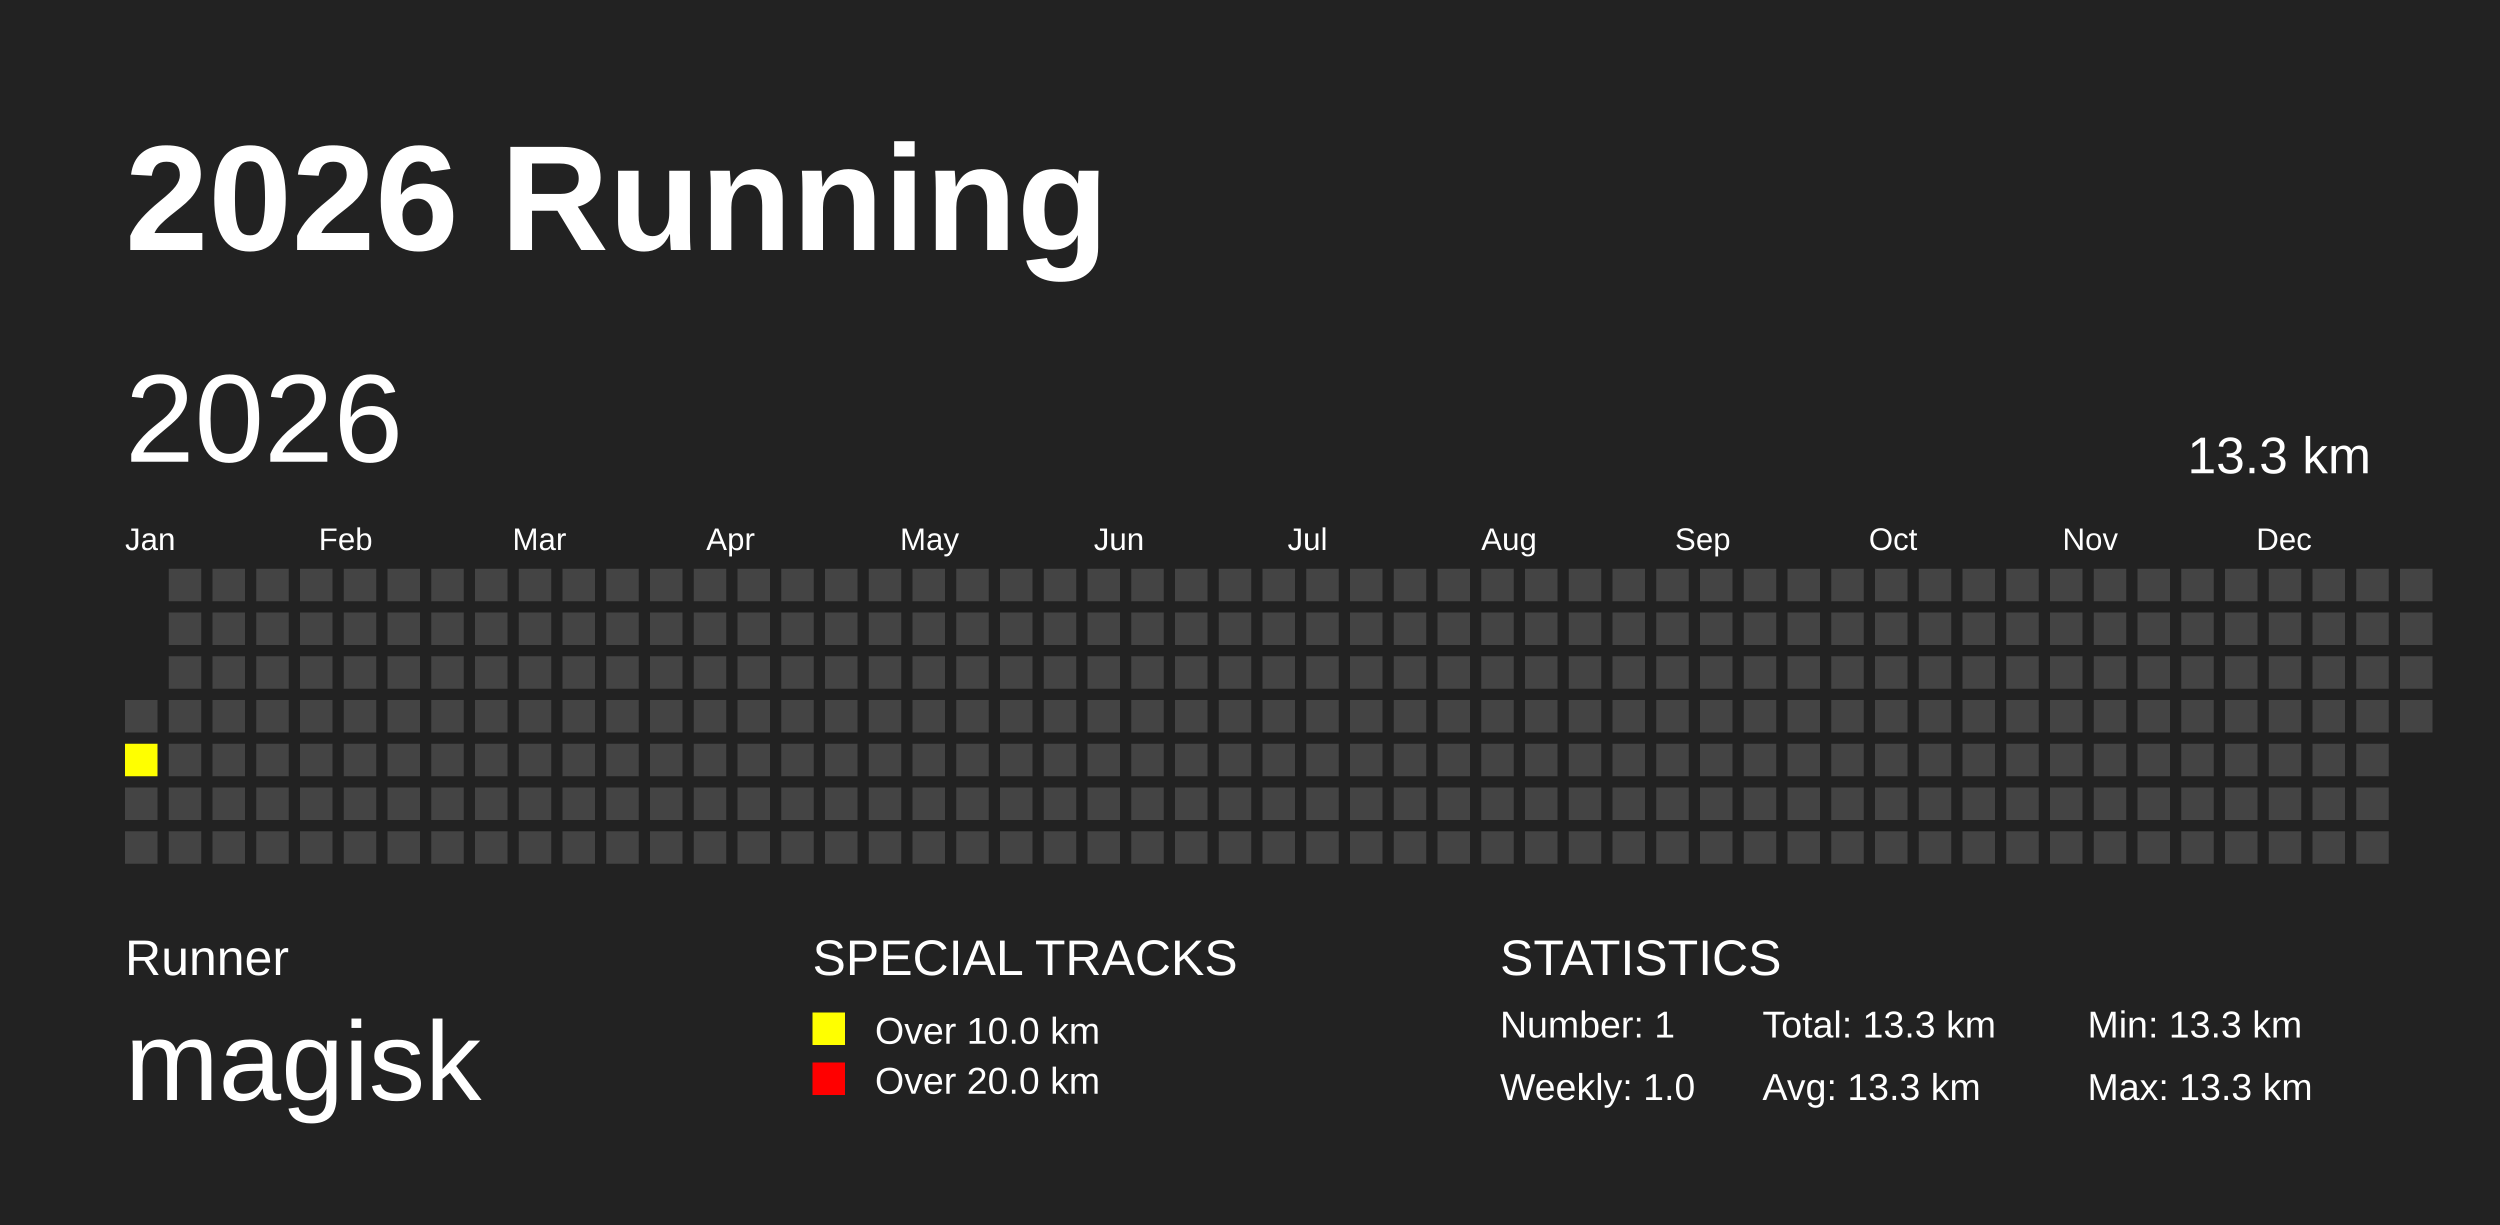
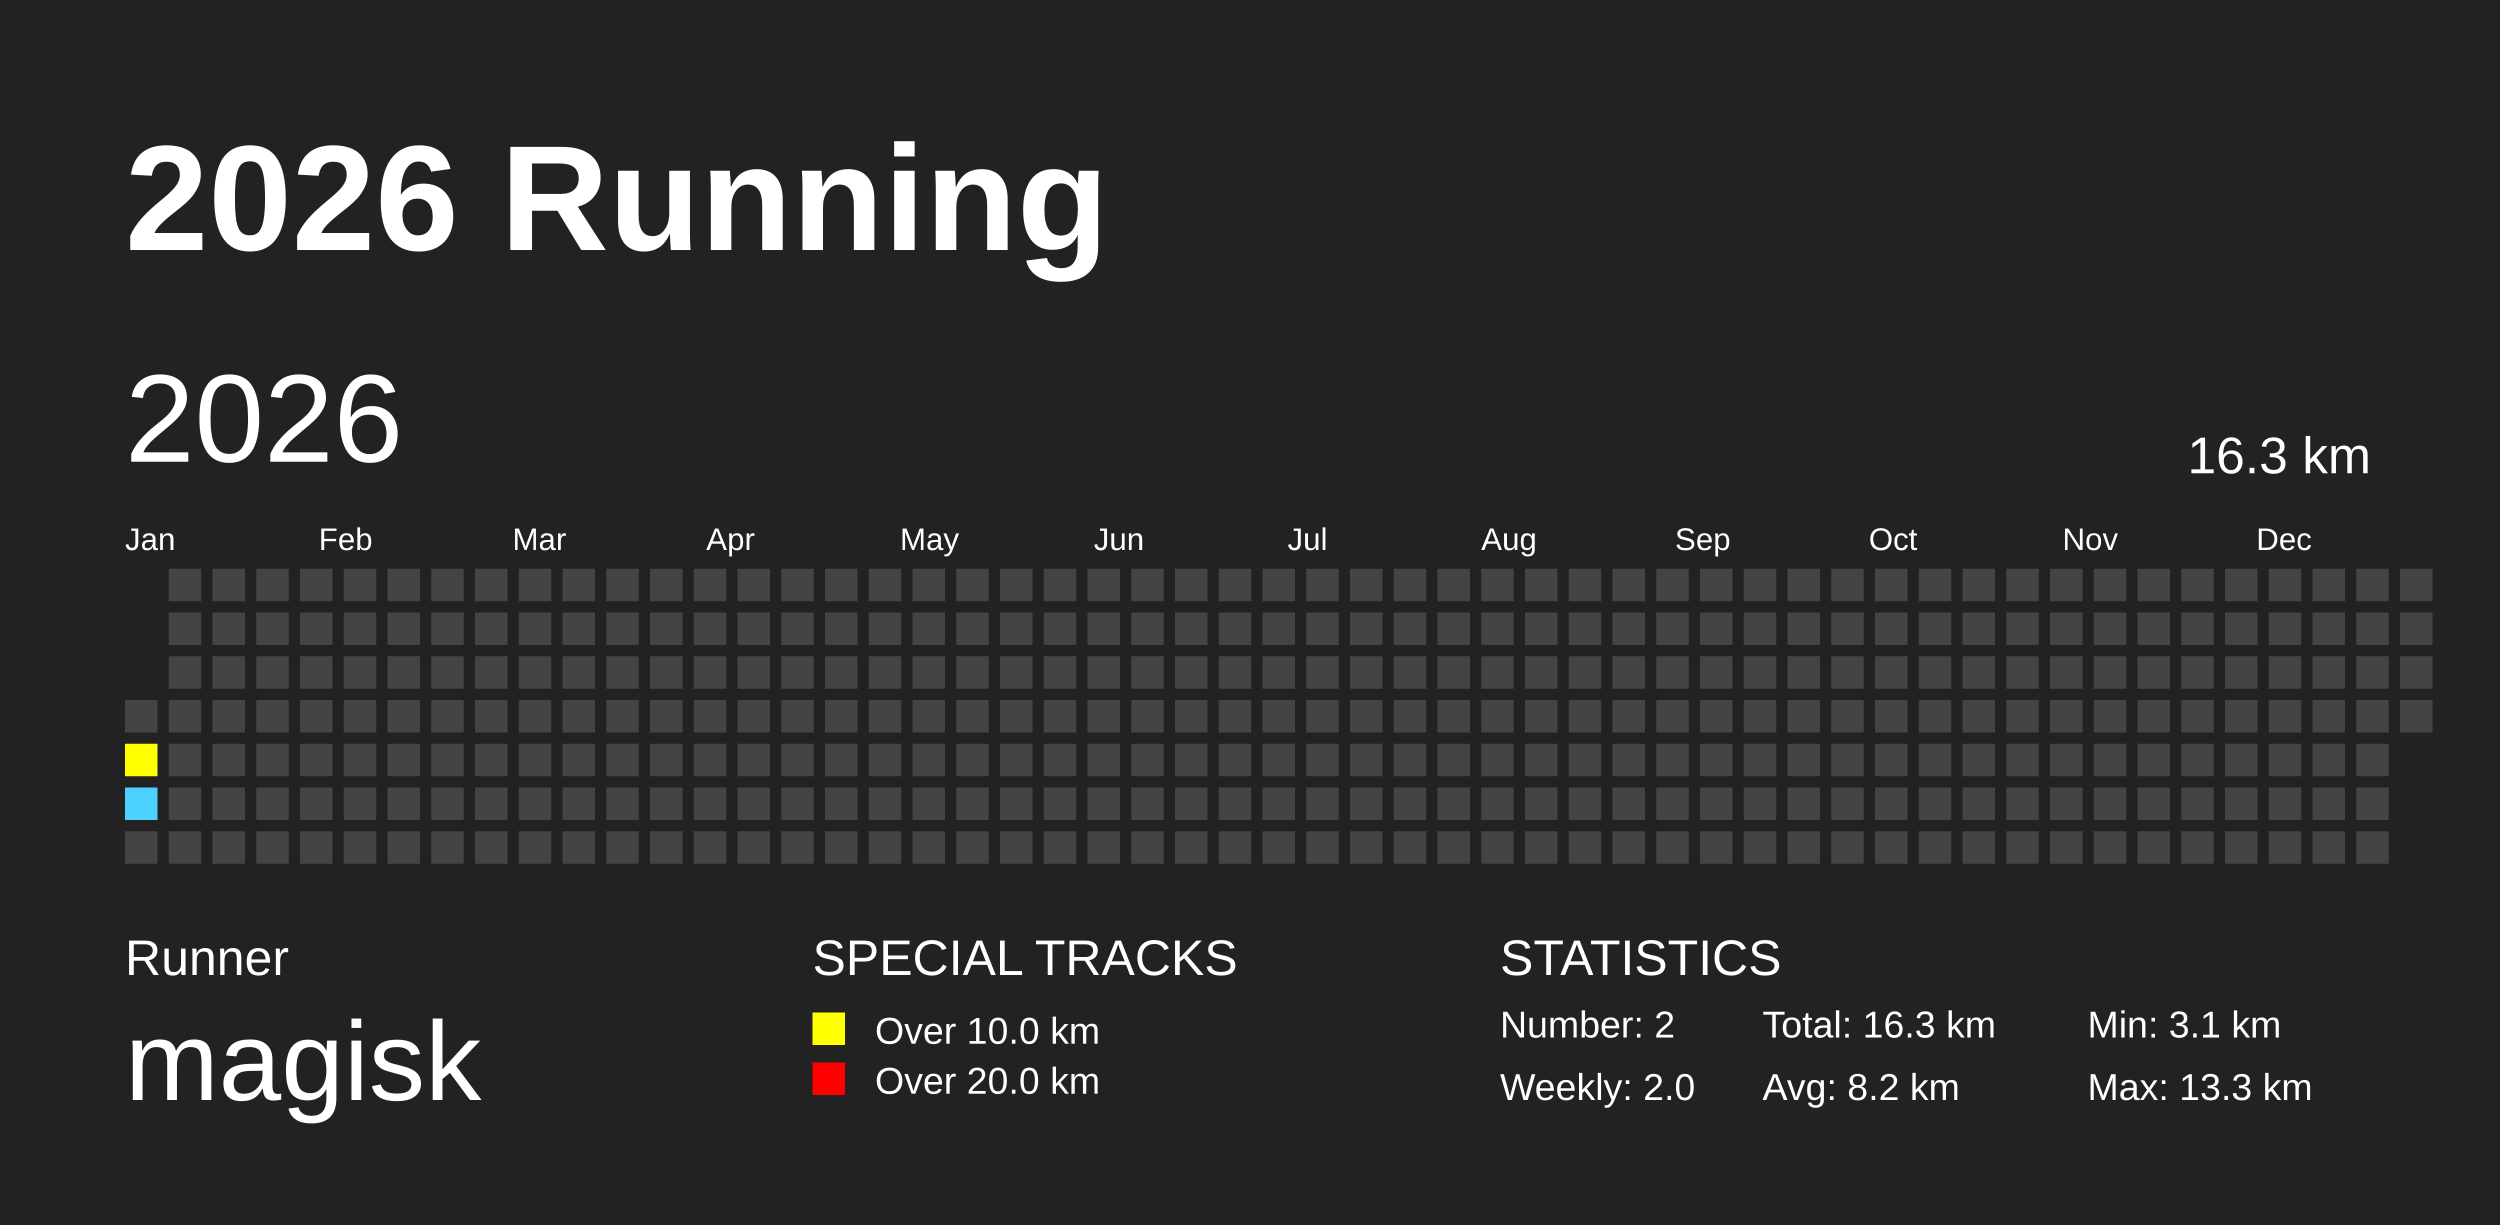
<svg xmlns="http://www.w3.org/2000/svg" baseProfile="full" height="98mm" version="1.1" viewBox="0,0,200,98" width="200mm">
  <defs />
  <rect fill="#222222" height="98" width="200" x="0" y="0" />
  <text fill="#FFFFFF" style="font-size:12px; font-family:Arial; font-weight:bold;" x="10" y="20">2026 Running</text>
  <text fill="#FFFFFF" style="font-size:4px; font-family:Arial" x="10" y="78">Runner</text>
  <text fill="#FFFFFF" style="font-size:9px; font-family:Arial" x="10" y="88">magisk</text>
  <text fill="#FFFFFF" style="font-size:4px; font-family:Arial" x="65" y="78">SPECIAL TRACKS</text>
  <rect fill="yellow" height="2.6" width="2.6" x="65" y="81" />
  <text fill="#FFFFFF" style="font-size:3px; font-family:Arial" x="70" y="83.5">Over 10.0 km</text>
  <rect fill="red" height="2.6" width="2.6" x="65" y="85" />
  <text fill="#FFFFFF" style="font-size:3px; font-family:Arial" x="70" y="87.5">Over 20.0 km</text>
  <text fill="#FFFFFF" style="font-size:4px; font-family:Arial" x="120" y="78">STATISTICS</text>
-   <text fill="#FFFFFF" style="font-size:3px; font-family:Arial" x="120" y="83">Number: 1</text>
-   <text fill="#FFFFFF" style="font-size:3px; font-family:Arial" x="120" y="88">Weekly: 1.0</text>
-   <text fill="#FFFFFF" style="font-size:3px; font-family:Arial" x="141" y="83">Total: 13.3 km</text>
-   <text fill="#FFFFFF" style="font-size:3px; font-family:Arial" x="141" y="88">Avg: 13.3 km</text>
-   <text fill="#FFFFFF" style="font-size:3px; font-family:Arial" x="167" y="83">Min: 13.3 km</text>
+   <text fill="#FFFFFF" style="font-size:3px; font-family:Arial" x="120" y="83">Number: 2</text>
+   <text fill="#FFFFFF" style="font-size:3px; font-family:Arial" x="120" y="88">Weekly: 2.0</text>
+   <text fill="#FFFFFF" style="font-size:3px; font-family:Arial" x="141" y="83">Total: 16.3 km</text>
+   <text fill="#FFFFFF" style="font-size:3px; font-family:Arial" x="141" y="88">Avg: 8.2 km</text>
+   <text fill="#FFFFFF" style="font-size:3px; font-family:Arial" x="167" y="83">Min: 3.1 km</text>
  <text fill="#FFFFFF" style="font-size:3px; font-family:Arial" x="167" y="88">Max: 13.3 km</text>
  <text dominant-baseline="hanging" fill="#FFFFFF" style="font-size:10.0px; font-family:Arial;" x="10" y="30">2026</text>
-   <text dominant-baseline="hanging" fill="#FFFFFF" style="font-size:4.125px; font-family:Arial;" x="175" y="35">13.3 km</text>
+   <text dominant-baseline="hanging" fill="#FFFFFF" style="font-size:4.125px; font-family:Arial;" x="175" y="35">16.3 km</text>
  <text fill="#FFFFFF" style="font-size:2.5px; font-family:Arial" x="10.0" y="44">Jan</text>
  <text fill="#FFFFFF" style="font-size:2.5px; font-family:Arial" x="25.5" y="44">Feb</text>
  <text fill="#FFFFFF" style="font-size:2.5px; font-family:Arial" x="41.0" y="44">Mar</text>
  <text fill="#FFFFFF" style="font-size:2.5px; font-family:Arial" x="56.5" y="44">Apr</text>
  <text fill="#FFFFFF" style="font-size:2.5px; font-family:Arial" x="72.0" y="44">May</text>
  <text fill="#FFFFFF" style="font-size:2.5px; font-family:Arial" x="87.5" y="44">Jun</text>
  <text fill="#FFFFFF" style="font-size:2.5px; font-family:Arial" x="103.0" y="44">Jul</text>
  <text fill="#FFFFFF" style="font-size:2.5px; font-family:Arial" x="118.5" y="44">Aug</text>
  <text fill="#FFFFFF" style="font-size:2.5px; font-family:Arial" x="134.0" y="44">Sep</text>
  <text fill="#FFFFFF" style="font-size:2.5px; font-family:Arial" x="149.5" y="44">Oct</text>
  <text fill="#FFFFFF" style="font-size:2.5px; font-family:Arial" x="165.0" y="44">Nov</text>
  <text fill="#FFFFFF" style="font-size:2.5px; font-family:Arial" x="180.5" y="44">Dec</text>
  <rect fill="#444444" height="2.6" width="2.6" x="10.0" y="56.0" />
  <rect fill="yellow" height="2.6" width="2.6" x="10.0" y="59.5" />
-   <rect fill="#444444" height="2.6" width="2.6" x="10.0" y="63.0" />
+   <rect fill="#4DD2FF" height="2.6" width="2.6" x="10.0" y="63.0" />
  <rect fill="#444444" height="2.6" width="2.6" x="10.0" y="66.5" />
  <rect fill="#444444" height="2.6" width="2.6" x="13.5" y="45.5" />
  <rect fill="#444444" height="2.6" width="2.6" x="13.5" y="49.0" />
  <rect fill="#444444" height="2.6" width="2.6" x="13.5" y="52.5" />
  <rect fill="#444444" height="2.6" width="2.6" x="13.5" y="56.0" />
  <rect fill="#444444" height="2.6" width="2.6" x="13.5" y="59.5" />
  <rect fill="#444444" height="2.6" width="2.6" x="13.5" y="63.0" />
  <rect fill="#444444" height="2.6" width="2.6" x="13.5" y="66.5" />
  <rect fill="#444444" height="2.6" width="2.6" x="17.0" y="45.5" />
  <rect fill="#444444" height="2.6" width="2.6" x="17.0" y="49.0" />
  <rect fill="#444444" height="2.6" width="2.6" x="17.0" y="52.5" />
  <rect fill="#444444" height="2.6" width="2.6" x="17.0" y="56.0" />
  <rect fill="#444444" height="2.6" width="2.6" x="17.0" y="59.5" />
  <rect fill="#444444" height="2.6" width="2.6" x="17.0" y="63.0" />
  <rect fill="#444444" height="2.6" width="2.6" x="17.0" y="66.5" />
  <rect fill="#444444" height="2.6" width="2.6" x="20.5" y="45.5" />
  <rect fill="#444444" height="2.6" width="2.6" x="20.5" y="49.0" />
  <rect fill="#444444" height="2.6" width="2.6" x="20.5" y="52.5" />
  <rect fill="#444444" height="2.6" width="2.6" x="20.5" y="56.0" />
  <rect fill="#444444" height="2.6" width="2.6" x="20.5" y="59.5" />
  <rect fill="#444444" height="2.6" width="2.6" x="20.5" y="63.0" />
  <rect fill="#444444" height="2.6" width="2.6" x="20.5" y="66.5" />
  <rect fill="#444444" height="2.6" width="2.6" x="24.0" y="45.5" />
  <rect fill="#444444" height="2.6" width="2.6" x="24.0" y="49.0" />
  <rect fill="#444444" height="2.6" width="2.6" x="24.0" y="52.5" />
  <rect fill="#444444" height="2.6" width="2.6" x="24.0" y="56.0" />
  <rect fill="#444444" height="2.6" width="2.6" x="24.0" y="59.5" />
  <rect fill="#444444" height="2.6" width="2.6" x="24.0" y="63.0" />
  <rect fill="#444444" height="2.6" width="2.6" x="24.0" y="66.5" />
  <rect fill="#444444" height="2.6" width="2.6" x="27.5" y="45.5" />
  <rect fill="#444444" height="2.6" width="2.6" x="27.5" y="49.0" />
  <rect fill="#444444" height="2.6" width="2.6" x="27.5" y="52.5" />
  <rect fill="#444444" height="2.6" width="2.6" x="27.5" y="56.0" />
  <rect fill="#444444" height="2.6" width="2.6" x="27.5" y="59.5" />
  <rect fill="#444444" height="2.6" width="2.6" x="27.5" y="63.0" />
  <rect fill="#444444" height="2.6" width="2.6" x="27.5" y="66.5" />
  <rect fill="#444444" height="2.6" width="2.6" x="31.0" y="45.5" />
  <rect fill="#444444" height="2.6" width="2.6" x="31.0" y="49.0" />
  <rect fill="#444444" height="2.6" width="2.6" x="31.0" y="52.5" />
  <rect fill="#444444" height="2.6" width="2.6" x="31.0" y="56.0" />
  <rect fill="#444444" height="2.6" width="2.6" x="31.0" y="59.5" />
  <rect fill="#444444" height="2.6" width="2.6" x="31.0" y="63.0" />
  <rect fill="#444444" height="2.6" width="2.6" x="31.0" y="66.5" />
  <rect fill="#444444" height="2.6" width="2.6" x="34.5" y="45.5" />
  <rect fill="#444444" height="2.6" width="2.6" x="34.5" y="49.0" />
  <rect fill="#444444" height="2.6" width="2.6" x="34.5" y="52.5" />
  <rect fill="#444444" height="2.6" width="2.6" x="34.5" y="56.0" />
  <rect fill="#444444" height="2.6" width="2.6" x="34.5" y="59.5" />
  <rect fill="#444444" height="2.6" width="2.6" x="34.5" y="63.0" />
  <rect fill="#444444" height="2.6" width="2.6" x="34.5" y="66.5" />
  <rect fill="#444444" height="2.6" width="2.6" x="38.0" y="45.5" />
  <rect fill="#444444" height="2.6" width="2.6" x="38.0" y="49.0" />
  <rect fill="#444444" height="2.6" width="2.6" x="38.0" y="52.5" />
  <rect fill="#444444" height="2.6" width="2.6" x="38.0" y="56.0" />
  <rect fill="#444444" height="2.6" width="2.6" x="38.0" y="59.5" />
  <rect fill="#444444" height="2.6" width="2.6" x="38.0" y="63.0" />
  <rect fill="#444444" height="2.6" width="2.6" x="38.0" y="66.5" />
  <rect fill="#444444" height="2.6" width="2.6" x="41.5" y="45.5" />
  <rect fill="#444444" height="2.6" width="2.6" x="41.5" y="49.0" />
  <rect fill="#444444" height="2.6" width="2.6" x="41.5" y="52.5" />
  <rect fill="#444444" height="2.6" width="2.6" x="41.5" y="56.0" />
  <rect fill="#444444" height="2.6" width="2.6" x="41.5" y="59.5" />
  <rect fill="#444444" height="2.6" width="2.6" x="41.5" y="63.0" />
  <rect fill="#444444" height="2.6" width="2.6" x="41.5" y="66.5" />
  <rect fill="#444444" height="2.6" width="2.6" x="45.0" y="45.5" />
  <rect fill="#444444" height="2.6" width="2.6" x="45.0" y="49.0" />
  <rect fill="#444444" height="2.6" width="2.6" x="45.0" y="52.5" />
  <rect fill="#444444" height="2.6" width="2.6" x="45.0" y="56.0" />
  <rect fill="#444444" height="2.6" width="2.6" x="45.0" y="59.5" />
  <rect fill="#444444" height="2.6" width="2.6" x="45.0" y="63.0" />
  <rect fill="#444444" height="2.6" width="2.6" x="45.0" y="66.5" />
  <rect fill="#444444" height="2.6" width="2.6" x="48.5" y="45.5" />
  <rect fill="#444444" height="2.6" width="2.6" x="48.5" y="49.0" />
  <rect fill="#444444" height="2.6" width="2.6" x="48.5" y="52.5" />
  <rect fill="#444444" height="2.6" width="2.6" x="48.5" y="56.0" />
  <rect fill="#444444" height="2.6" width="2.6" x="48.5" y="59.5" />
  <rect fill="#444444" height="2.6" width="2.6" x="48.5" y="63.0" />
  <rect fill="#444444" height="2.6" width="2.6" x="48.5" y="66.5" />
  <rect fill="#444444" height="2.6" width="2.6" x="52.0" y="45.5" />
  <rect fill="#444444" height="2.6" width="2.6" x="52.0" y="49.0" />
  <rect fill="#444444" height="2.6" width="2.6" x="52.0" y="52.5" />
  <rect fill="#444444" height="2.6" width="2.6" x="52.0" y="56.0" />
  <rect fill="#444444" height="2.6" width="2.6" x="52.0" y="59.5" />
  <rect fill="#444444" height="2.6" width="2.6" x="52.0" y="63.0" />
  <rect fill="#444444" height="2.6" width="2.6" x="52.0" y="66.5" />
  <rect fill="#444444" height="2.6" width="2.6" x="55.5" y="45.5" />
  <rect fill="#444444" height="2.6" width="2.6" x="55.5" y="49.0" />
  <rect fill="#444444" height="2.6" width="2.6" x="55.5" y="52.5" />
  <rect fill="#444444" height="2.6" width="2.6" x="55.5" y="56.0" />
  <rect fill="#444444" height="2.6" width="2.6" x="55.5" y="59.5" />
  <rect fill="#444444" height="2.6" width="2.6" x="55.5" y="63.0" />
  <rect fill="#444444" height="2.6" width="2.6" x="55.5" y="66.5" />
  <rect fill="#444444" height="2.6" width="2.6" x="59.0" y="45.5" />
  <rect fill="#444444" height="2.6" width="2.6" x="59.0" y="49.0" />
  <rect fill="#444444" height="2.6" width="2.6" x="59.0" y="52.5" />
  <rect fill="#444444" height="2.6" width="2.6" x="59.0" y="56.0" />
  <rect fill="#444444" height="2.6" width="2.6" x="59.0" y="59.5" />
  <rect fill="#444444" height="2.6" width="2.6" x="59.0" y="63.0" />
  <rect fill="#444444" height="2.6" width="2.6" x="59.0" y="66.5" />
  <rect fill="#444444" height="2.6" width="2.6" x="62.5" y="45.5" />
  <rect fill="#444444" height="2.6" width="2.6" x="62.5" y="49.0" />
  <rect fill="#444444" height="2.6" width="2.6" x="62.5" y="52.5" />
  <rect fill="#444444" height="2.6" width="2.6" x="62.5" y="56.0" />
  <rect fill="#444444" height="2.6" width="2.6" x="62.5" y="59.5" />
  <rect fill="#444444" height="2.6" width="2.6" x="62.5" y="63.0" />
  <rect fill="#444444" height="2.6" width="2.6" x="62.5" y="66.5" />
  <rect fill="#444444" height="2.6" width="2.6" x="66.0" y="45.5" />
  <rect fill="#444444" height="2.6" width="2.6" x="66.0" y="49.0" />
  <rect fill="#444444" height="2.6" width="2.6" x="66.0" y="52.5" />
  <rect fill="#444444" height="2.6" width="2.6" x="66.0" y="56.0" />
  <rect fill="#444444" height="2.6" width="2.6" x="66.0" y="59.5" />
  <rect fill="#444444" height="2.6" width="2.6" x="66.0" y="63.0" />
  <rect fill="#444444" height="2.6" width="2.6" x="66.0" y="66.5" />
  <rect fill="#444444" height="2.6" width="2.6" x="69.5" y="45.5" />
  <rect fill="#444444" height="2.6" width="2.6" x="69.5" y="49.0" />
  <rect fill="#444444" height="2.6" width="2.6" x="69.5" y="52.5" />
  <rect fill="#444444" height="2.6" width="2.6" x="69.5" y="56.0" />
  <rect fill="#444444" height="2.6" width="2.6" x="69.5" y="59.5" />
  <rect fill="#444444" height="2.6" width="2.6" x="69.5" y="63.0" />
  <rect fill="#444444" height="2.6" width="2.6" x="69.5" y="66.5" />
  <rect fill="#444444" height="2.6" width="2.6" x="73.0" y="45.5" />
  <rect fill="#444444" height="2.6" width="2.6" x="73.0" y="49.0" />
  <rect fill="#444444" height="2.6" width="2.6" x="73.0" y="52.5" />
  <rect fill="#444444" height="2.6" width="2.6" x="73.0" y="56.0" />
  <rect fill="#444444" height="2.6" width="2.6" x="73.0" y="59.5" />
  <rect fill="#444444" height="2.6" width="2.6" x="73.0" y="63.0" />
  <rect fill="#444444" height="2.6" width="2.6" x="73.0" y="66.5" />
  <rect fill="#444444" height="2.6" width="2.6" x="76.5" y="45.5" />
  <rect fill="#444444" height="2.6" width="2.6" x="76.5" y="49.0" />
  <rect fill="#444444" height="2.6" width="2.6" x="76.5" y="52.5" />
  <rect fill="#444444" height="2.6" width="2.6" x="76.5" y="56.0" />
  <rect fill="#444444" height="2.6" width="2.6" x="76.5" y="59.5" />
  <rect fill="#444444" height="2.6" width="2.6" x="76.5" y="63.0" />
  <rect fill="#444444" height="2.6" width="2.6" x="76.5" y="66.5" />
  <rect fill="#444444" height="2.6" width="2.6" x="80.0" y="45.5" />
  <rect fill="#444444" height="2.6" width="2.6" x="80.0" y="49.0" />
  <rect fill="#444444" height="2.6" width="2.6" x="80.0" y="52.5" />
  <rect fill="#444444" height="2.6" width="2.6" x="80.0" y="56.0" />
  <rect fill="#444444" height="2.6" width="2.6" x="80.0" y="59.5" />
  <rect fill="#444444" height="2.6" width="2.6" x="80.0" y="63.0" />
  <rect fill="#444444" height="2.6" width="2.6" x="80.0" y="66.5" />
  <rect fill="#444444" height="2.6" width="2.6" x="83.5" y="45.5" />
  <rect fill="#444444" height="2.6" width="2.6" x="83.5" y="49.0" />
  <rect fill="#444444" height="2.6" width="2.6" x="83.5" y="52.5" />
  <rect fill="#444444" height="2.6" width="2.6" x="83.5" y="56.0" />
  <rect fill="#444444" height="2.6" width="2.6" x="83.5" y="59.5" />
  <rect fill="#444444" height="2.6" width="2.6" x="83.5" y="63.0" />
  <rect fill="#444444" height="2.6" width="2.6" x="83.5" y="66.5" />
  <rect fill="#444444" height="2.6" width="2.6" x="87.0" y="45.5" />
  <rect fill="#444444" height="2.6" width="2.6" x="87.0" y="49.0" />
  <rect fill="#444444" height="2.6" width="2.6" x="87.0" y="52.5" />
  <rect fill="#444444" height="2.6" width="2.6" x="87.0" y="56.0" />
  <rect fill="#444444" height="2.6" width="2.6" x="87.0" y="59.5" />
  <rect fill="#444444" height="2.6" width="2.6" x="87.0" y="63.0" />
  <rect fill="#444444" height="2.6" width="2.6" x="87.0" y="66.5" />
  <rect fill="#444444" height="2.6" width="2.6" x="90.5" y="45.5" />
  <rect fill="#444444" height="2.6" width="2.6" x="90.5" y="49.0" />
  <rect fill="#444444" height="2.6" width="2.6" x="90.5" y="52.5" />
  <rect fill="#444444" height="2.6" width="2.6" x="90.5" y="56.0" />
  <rect fill="#444444" height="2.6" width="2.6" x="90.5" y="59.5" />
  <rect fill="#444444" height="2.6" width="2.6" x="90.5" y="63.0" />
  <rect fill="#444444" height="2.6" width="2.6" x="90.5" y="66.5" />
  <rect fill="#444444" height="2.6" width="2.6" x="94.0" y="45.5" />
  <rect fill="#444444" height="2.6" width="2.6" x="94.0" y="49.0" />
  <rect fill="#444444" height="2.6" width="2.6" x="94.0" y="52.5" />
  <rect fill="#444444" height="2.6" width="2.6" x="94.0" y="56.0" />
  <rect fill="#444444" height="2.6" width="2.6" x="94.0" y="59.5" />
  <rect fill="#444444" height="2.6" width="2.6" x="94.0" y="63.0" />
  <rect fill="#444444" height="2.6" width="2.6" x="94.0" y="66.5" />
  <rect fill="#444444" height="2.6" width="2.6" x="97.5" y="45.5" />
  <rect fill="#444444" height="2.6" width="2.6" x="97.5" y="49.0" />
  <rect fill="#444444" height="2.6" width="2.6" x="97.5" y="52.5" />
  <rect fill="#444444" height="2.6" width="2.6" x="97.5" y="56.0" />
  <rect fill="#444444" height="2.6" width="2.6" x="97.5" y="59.5" />
  <rect fill="#444444" height="2.6" width="2.6" x="97.5" y="63.0" />
  <rect fill="#444444" height="2.6" width="2.6" x="97.5" y="66.5" />
  <rect fill="#444444" height="2.6" width="2.6" x="101.0" y="45.5" />
  <rect fill="#444444" height="2.6" width="2.6" x="101.0" y="49.0" />
  <rect fill="#444444" height="2.6" width="2.6" x="101.0" y="52.5" />
  <rect fill="#444444" height="2.6" width="2.6" x="101.0" y="56.0" />
  <rect fill="#444444" height="2.6" width="2.6" x="101.0" y="59.5" />
  <rect fill="#444444" height="2.6" width="2.6" x="101.0" y="63.0" />
  <rect fill="#444444" height="2.6" width="2.6" x="101.0" y="66.5" />
  <rect fill="#444444" height="2.6" width="2.6" x="104.5" y="45.5" />
  <rect fill="#444444" height="2.6" width="2.6" x="104.5" y="49.0" />
  <rect fill="#444444" height="2.6" width="2.6" x="104.5" y="52.5" />
  <rect fill="#444444" height="2.6" width="2.6" x="104.5" y="56.0" />
  <rect fill="#444444" height="2.6" width="2.6" x="104.5" y="59.5" />
  <rect fill="#444444" height="2.6" width="2.6" x="104.5" y="63.0" />
  <rect fill="#444444" height="2.6" width="2.6" x="104.5" y="66.5" />
  <rect fill="#444444" height="2.6" width="2.6" x="108.0" y="45.5" />
  <rect fill="#444444" height="2.6" width="2.6" x="108.0" y="49.0" />
  <rect fill="#444444" height="2.6" width="2.6" x="108.0" y="52.5" />
  <rect fill="#444444" height="2.6" width="2.6" x="108.0" y="56.0" />
  <rect fill="#444444" height="2.6" width="2.6" x="108.0" y="59.5" />
  <rect fill="#444444" height="2.6" width="2.6" x="108.0" y="63.0" />
  <rect fill="#444444" height="2.6" width="2.6" x="108.0" y="66.5" />
  <rect fill="#444444" height="2.6" width="2.6" x="111.5" y="45.5" />
  <rect fill="#444444" height="2.6" width="2.6" x="111.5" y="49.0" />
  <rect fill="#444444" height="2.6" width="2.6" x="111.5" y="52.5" />
  <rect fill="#444444" height="2.6" width="2.6" x="111.5" y="56.0" />
  <rect fill="#444444" height="2.6" width="2.6" x="111.5" y="59.5" />
  <rect fill="#444444" height="2.6" width="2.6" x="111.5" y="63.0" />
  <rect fill="#444444" height="2.6" width="2.6" x="111.5" y="66.5" />
  <rect fill="#444444" height="2.6" width="2.6" x="115.0" y="45.5" />
  <rect fill="#444444" height="2.6" width="2.6" x="115.0" y="49.0" />
  <rect fill="#444444" height="2.6" width="2.6" x="115.0" y="52.5" />
  <rect fill="#444444" height="2.6" width="2.6" x="115.0" y="56.0" />
  <rect fill="#444444" height="2.6" width="2.6" x="115.0" y="59.5" />
  <rect fill="#444444" height="2.6" width="2.6" x="115.0" y="63.0" />
  <rect fill="#444444" height="2.6" width="2.6" x="115.0" y="66.5" />
  <rect fill="#444444" height="2.6" width="2.6" x="118.5" y="45.5" />
  <rect fill="#444444" height="2.6" width="2.6" x="118.5" y="49.0" />
  <rect fill="#444444" height="2.6" width="2.6" x="118.5" y="52.5" />
  <rect fill="#444444" height="2.6" width="2.6" x="118.5" y="56.0" />
  <rect fill="#444444" height="2.6" width="2.6" x="118.5" y="59.5" />
  <rect fill="#444444" height="2.6" width="2.6" x="118.5" y="63.0" />
  <rect fill="#444444" height="2.6" width="2.6" x="118.5" y="66.5" />
  <rect fill="#444444" height="2.6" width="2.6" x="122.0" y="45.5" />
  <rect fill="#444444" height="2.6" width="2.6" x="122.0" y="49.0" />
  <rect fill="#444444" height="2.6" width="2.6" x="122.0" y="52.5" />
  <rect fill="#444444" height="2.6" width="2.6" x="122.0" y="56.0" />
  <rect fill="#444444" height="2.6" width="2.6" x="122.0" y="59.5" />
  <rect fill="#444444" height="2.6" width="2.6" x="122.0" y="63.0" />
  <rect fill="#444444" height="2.6" width="2.6" x="122.0" y="66.5" />
  <rect fill="#444444" height="2.6" width="2.6" x="125.5" y="45.5" />
  <rect fill="#444444" height="2.6" width="2.6" x="125.5" y="49.0" />
  <rect fill="#444444" height="2.6" width="2.6" x="125.5" y="52.5" />
  <rect fill="#444444" height="2.6" width="2.6" x="125.5" y="56.0" />
  <rect fill="#444444" height="2.6" width="2.6" x="125.5" y="59.5" />
  <rect fill="#444444" height="2.6" width="2.6" x="125.5" y="63.0" />
  <rect fill="#444444" height="2.6" width="2.6" x="125.5" y="66.5" />
  <rect fill="#444444" height="2.6" width="2.6" x="129.0" y="45.5" />
  <rect fill="#444444" height="2.6" width="2.6" x="129.0" y="49.0" />
  <rect fill="#444444" height="2.6" width="2.6" x="129.0" y="52.5" />
  <rect fill="#444444" height="2.6" width="2.6" x="129.0" y="56.0" />
  <rect fill="#444444" height="2.6" width="2.6" x="129.0" y="59.5" />
  <rect fill="#444444" height="2.6" width="2.6" x="129.0" y="63.0" />
  <rect fill="#444444" height="2.6" width="2.6" x="129.0" y="66.5" />
  <rect fill="#444444" height="2.6" width="2.6" x="132.5" y="45.5" />
  <rect fill="#444444" height="2.6" width="2.6" x="132.5" y="49.0" />
  <rect fill="#444444" height="2.6" width="2.6" x="132.5" y="52.5" />
  <rect fill="#444444" height="2.6" width="2.6" x="132.5" y="56.0" />
  <rect fill="#444444" height="2.6" width="2.6" x="132.5" y="59.5" />
  <rect fill="#444444" height="2.6" width="2.6" x="132.5" y="63.0" />
  <rect fill="#444444" height="2.6" width="2.6" x="132.5" y="66.5" />
  <rect fill="#444444" height="2.6" width="2.6" x="136.0" y="45.5" />
  <rect fill="#444444" height="2.6" width="2.6" x="136.0" y="49.0" />
  <rect fill="#444444" height="2.6" width="2.6" x="136.0" y="52.5" />
  <rect fill="#444444" height="2.6" width="2.6" x="136.0" y="56.0" />
  <rect fill="#444444" height="2.6" width="2.6" x="136.0" y="59.5" />
  <rect fill="#444444" height="2.6" width="2.6" x="136.0" y="63.0" />
  <rect fill="#444444" height="2.6" width="2.6" x="136.0" y="66.5" />
  <rect fill="#444444" height="2.6" width="2.6" x="139.5" y="45.5" />
  <rect fill="#444444" height="2.6" width="2.6" x="139.5" y="49.0" />
  <rect fill="#444444" height="2.6" width="2.6" x="139.5" y="52.5" />
  <rect fill="#444444" height="2.6" width="2.6" x="139.5" y="56.0" />
  <rect fill="#444444" height="2.6" width="2.6" x="139.5" y="59.5" />
  <rect fill="#444444" height="2.6" width="2.6" x="139.5" y="63.0" />
  <rect fill="#444444" height="2.6" width="2.6" x="139.5" y="66.5" />
  <rect fill="#444444" height="2.6" width="2.6" x="143.0" y="45.5" />
  <rect fill="#444444" height="2.6" width="2.6" x="143.0" y="49.0" />
  <rect fill="#444444" height="2.6" width="2.6" x="143.0" y="52.5" />
  <rect fill="#444444" height="2.6" width="2.6" x="143.0" y="56.0" />
  <rect fill="#444444" height="2.6" width="2.6" x="143.0" y="59.5" />
  <rect fill="#444444" height="2.6" width="2.6" x="143.0" y="63.0" />
  <rect fill="#444444" height="2.6" width="2.6" x="143.0" y="66.5" />
  <rect fill="#444444" height="2.6" width="2.6" x="146.5" y="45.5" />
  <rect fill="#444444" height="2.6" width="2.6" x="146.5" y="49.0" />
  <rect fill="#444444" height="2.6" width="2.6" x="146.5" y="52.5" />
  <rect fill="#444444" height="2.6" width="2.6" x="146.5" y="56.0" />
  <rect fill="#444444" height="2.6" width="2.6" x="146.5" y="59.5" />
  <rect fill="#444444" height="2.6" width="2.6" x="146.5" y="63.0" />
  <rect fill="#444444" height="2.6" width="2.6" x="146.5" y="66.5" />
  <rect fill="#444444" height="2.6" width="2.6" x="150.0" y="45.5" />
  <rect fill="#444444" height="2.6" width="2.6" x="150.0" y="49.0" />
  <rect fill="#444444" height="2.6" width="2.6" x="150.0" y="52.5" />
  <rect fill="#444444" height="2.6" width="2.6" x="150.0" y="56.0" />
  <rect fill="#444444" height="2.6" width="2.6" x="150.0" y="59.5" />
  <rect fill="#444444" height="2.6" width="2.6" x="150.0" y="63.0" />
  <rect fill="#444444" height="2.6" width="2.6" x="150.0" y="66.5" />
  <rect fill="#444444" height="2.6" width="2.6" x="153.5" y="45.5" />
  <rect fill="#444444" height="2.6" width="2.6" x="153.5" y="49.0" />
  <rect fill="#444444" height="2.6" width="2.6" x="153.5" y="52.5" />
  <rect fill="#444444" height="2.6" width="2.6" x="153.5" y="56.0" />
  <rect fill="#444444" height="2.6" width="2.6" x="153.5" y="59.5" />
  <rect fill="#444444" height="2.6" width="2.6" x="153.5" y="63.0" />
  <rect fill="#444444" height="2.6" width="2.6" x="153.5" y="66.5" />
  <rect fill="#444444" height="2.6" width="2.6" x="157.0" y="45.5" />
  <rect fill="#444444" height="2.6" width="2.6" x="157.0" y="49.0" />
  <rect fill="#444444" height="2.6" width="2.6" x="157.0" y="52.5" />
  <rect fill="#444444" height="2.6" width="2.6" x="157.0" y="56.0" />
  <rect fill="#444444" height="2.6" width="2.6" x="157.0" y="59.5" />
  <rect fill="#444444" height="2.6" width="2.6" x="157.0" y="63.0" />
  <rect fill="#444444" height="2.6" width="2.6" x="157.0" y="66.5" />
  <rect fill="#444444" height="2.6" width="2.6" x="160.5" y="45.5" />
  <rect fill="#444444" height="2.6" width="2.6" x="160.5" y="49.0" />
  <rect fill="#444444" height="2.6" width="2.6" x="160.5" y="52.5" />
  <rect fill="#444444" height="2.6" width="2.6" x="160.5" y="56.0" />
  <rect fill="#444444" height="2.6" width="2.6" x="160.5" y="59.5" />
  <rect fill="#444444" height="2.6" width="2.6" x="160.5" y="63.0" />
  <rect fill="#444444" height="2.6" width="2.6" x="160.5" y="66.5" />
  <rect fill="#444444" height="2.6" width="2.6" x="164.0" y="45.5" />
  <rect fill="#444444" height="2.6" width="2.6" x="164.0" y="49.0" />
  <rect fill="#444444" height="2.6" width="2.6" x="164.0" y="52.5" />
  <rect fill="#444444" height="2.6" width="2.6" x="164.0" y="56.0" />
  <rect fill="#444444" height="2.6" width="2.6" x="164.0" y="59.5" />
  <rect fill="#444444" height="2.6" width="2.6" x="164.0" y="63.0" />
  <rect fill="#444444" height="2.6" width="2.6" x="164.0" y="66.5" />
  <rect fill="#444444" height="2.6" width="2.6" x="167.5" y="45.5" />
  <rect fill="#444444" height="2.6" width="2.6" x="167.5" y="49.0" />
  <rect fill="#444444" height="2.6" width="2.6" x="167.5" y="52.5" />
  <rect fill="#444444" height="2.6" width="2.6" x="167.5" y="56.0" />
  <rect fill="#444444" height="2.6" width="2.6" x="167.5" y="59.5" />
  <rect fill="#444444" height="2.6" width="2.6" x="167.5" y="63.0" />
  <rect fill="#444444" height="2.6" width="2.6" x="167.5" y="66.5" />
  <rect fill="#444444" height="2.6" width="2.6" x="171.0" y="45.5" />
  <rect fill="#444444" height="2.6" width="2.6" x="171.0" y="49.0" />
  <rect fill="#444444" height="2.6" width="2.6" x="171.0" y="52.5" />
  <rect fill="#444444" height="2.6" width="2.6" x="171.0" y="56.0" />
  <rect fill="#444444" height="2.6" width="2.6" x="171.0" y="59.5" />
  <rect fill="#444444" height="2.6" width="2.6" x="171.0" y="63.0" />
  <rect fill="#444444" height="2.6" width="2.6" x="171.0" y="66.5" />
  <rect fill="#444444" height="2.6" width="2.6" x="174.5" y="45.5" />
  <rect fill="#444444" height="2.6" width="2.6" x="174.5" y="49.0" />
  <rect fill="#444444" height="2.6" width="2.6" x="174.5" y="52.5" />
  <rect fill="#444444" height="2.6" width="2.6" x="174.5" y="56.0" />
  <rect fill="#444444" height="2.6" width="2.6" x="174.5" y="59.5" />
  <rect fill="#444444" height="2.6" width="2.6" x="174.5" y="63.0" />
  <rect fill="#444444" height="2.6" width="2.6" x="174.5" y="66.5" />
  <rect fill="#444444" height="2.6" width="2.6" x="178.0" y="45.5" />
  <rect fill="#444444" height="2.6" width="2.6" x="178.0" y="49.0" />
  <rect fill="#444444" height="2.6" width="2.6" x="178.0" y="52.5" />
  <rect fill="#444444" height="2.6" width="2.6" x="178.0" y="56.0" />
  <rect fill="#444444" height="2.6" width="2.6" x="178.0" y="59.5" />
  <rect fill="#444444" height="2.6" width="2.6" x="178.0" y="63.0" />
  <rect fill="#444444" height="2.6" width="2.6" x="178.0" y="66.5" />
  <rect fill="#444444" height="2.6" width="2.6" x="181.5" y="45.5" />
  <rect fill="#444444" height="2.6" width="2.6" x="181.5" y="49.0" />
  <rect fill="#444444" height="2.6" width="2.6" x="181.5" y="52.5" />
  <rect fill="#444444" height="2.6" width="2.6" x="181.5" y="56.0" />
  <rect fill="#444444" height="2.6" width="2.6" x="181.5" y="59.5" />
  <rect fill="#444444" height="2.6" width="2.6" x="181.5" y="63.0" />
  <rect fill="#444444" height="2.6" width="2.6" x="181.5" y="66.5" />
  <rect fill="#444444" height="2.6" width="2.6" x="185.0" y="45.5" />
  <rect fill="#444444" height="2.6" width="2.6" x="185.0" y="49.0" />
  <rect fill="#444444" height="2.6" width="2.6" x="185.0" y="52.5" />
  <rect fill="#444444" height="2.6" width="2.6" x="185.0" y="56.0" />
  <rect fill="#444444" height="2.6" width="2.6" x="185.0" y="59.5" />
  <rect fill="#444444" height="2.6" width="2.6" x="185.0" y="63.0" />
  <rect fill="#444444" height="2.6" width="2.6" x="185.0" y="66.5" />
  <rect fill="#444444" height="2.6" width="2.6" x="188.5" y="45.5" />
  <rect fill="#444444" height="2.6" width="2.6" x="188.5" y="49.0" />
  <rect fill="#444444" height="2.6" width="2.6" x="188.5" y="52.5" />
  <rect fill="#444444" height="2.6" width="2.6" x="188.5" y="56.0" />
  <rect fill="#444444" height="2.6" width="2.6" x="188.5" y="59.5" />
  <rect fill="#444444" height="2.6" width="2.6" x="188.5" y="63.0" />
  <rect fill="#444444" height="2.6" width="2.6" x="188.5" y="66.5" />
  <rect fill="#444444" height="2.6" width="2.6" x="192.0" y="45.5" />
  <rect fill="#444444" height="2.6" width="2.6" x="192.0" y="49.0" />
  <rect fill="#444444" height="2.6" width="2.6" x="192.0" y="52.5" />
  <rect fill="#444444" height="2.6" width="2.6" x="192.0" y="56.0" />
</svg>
